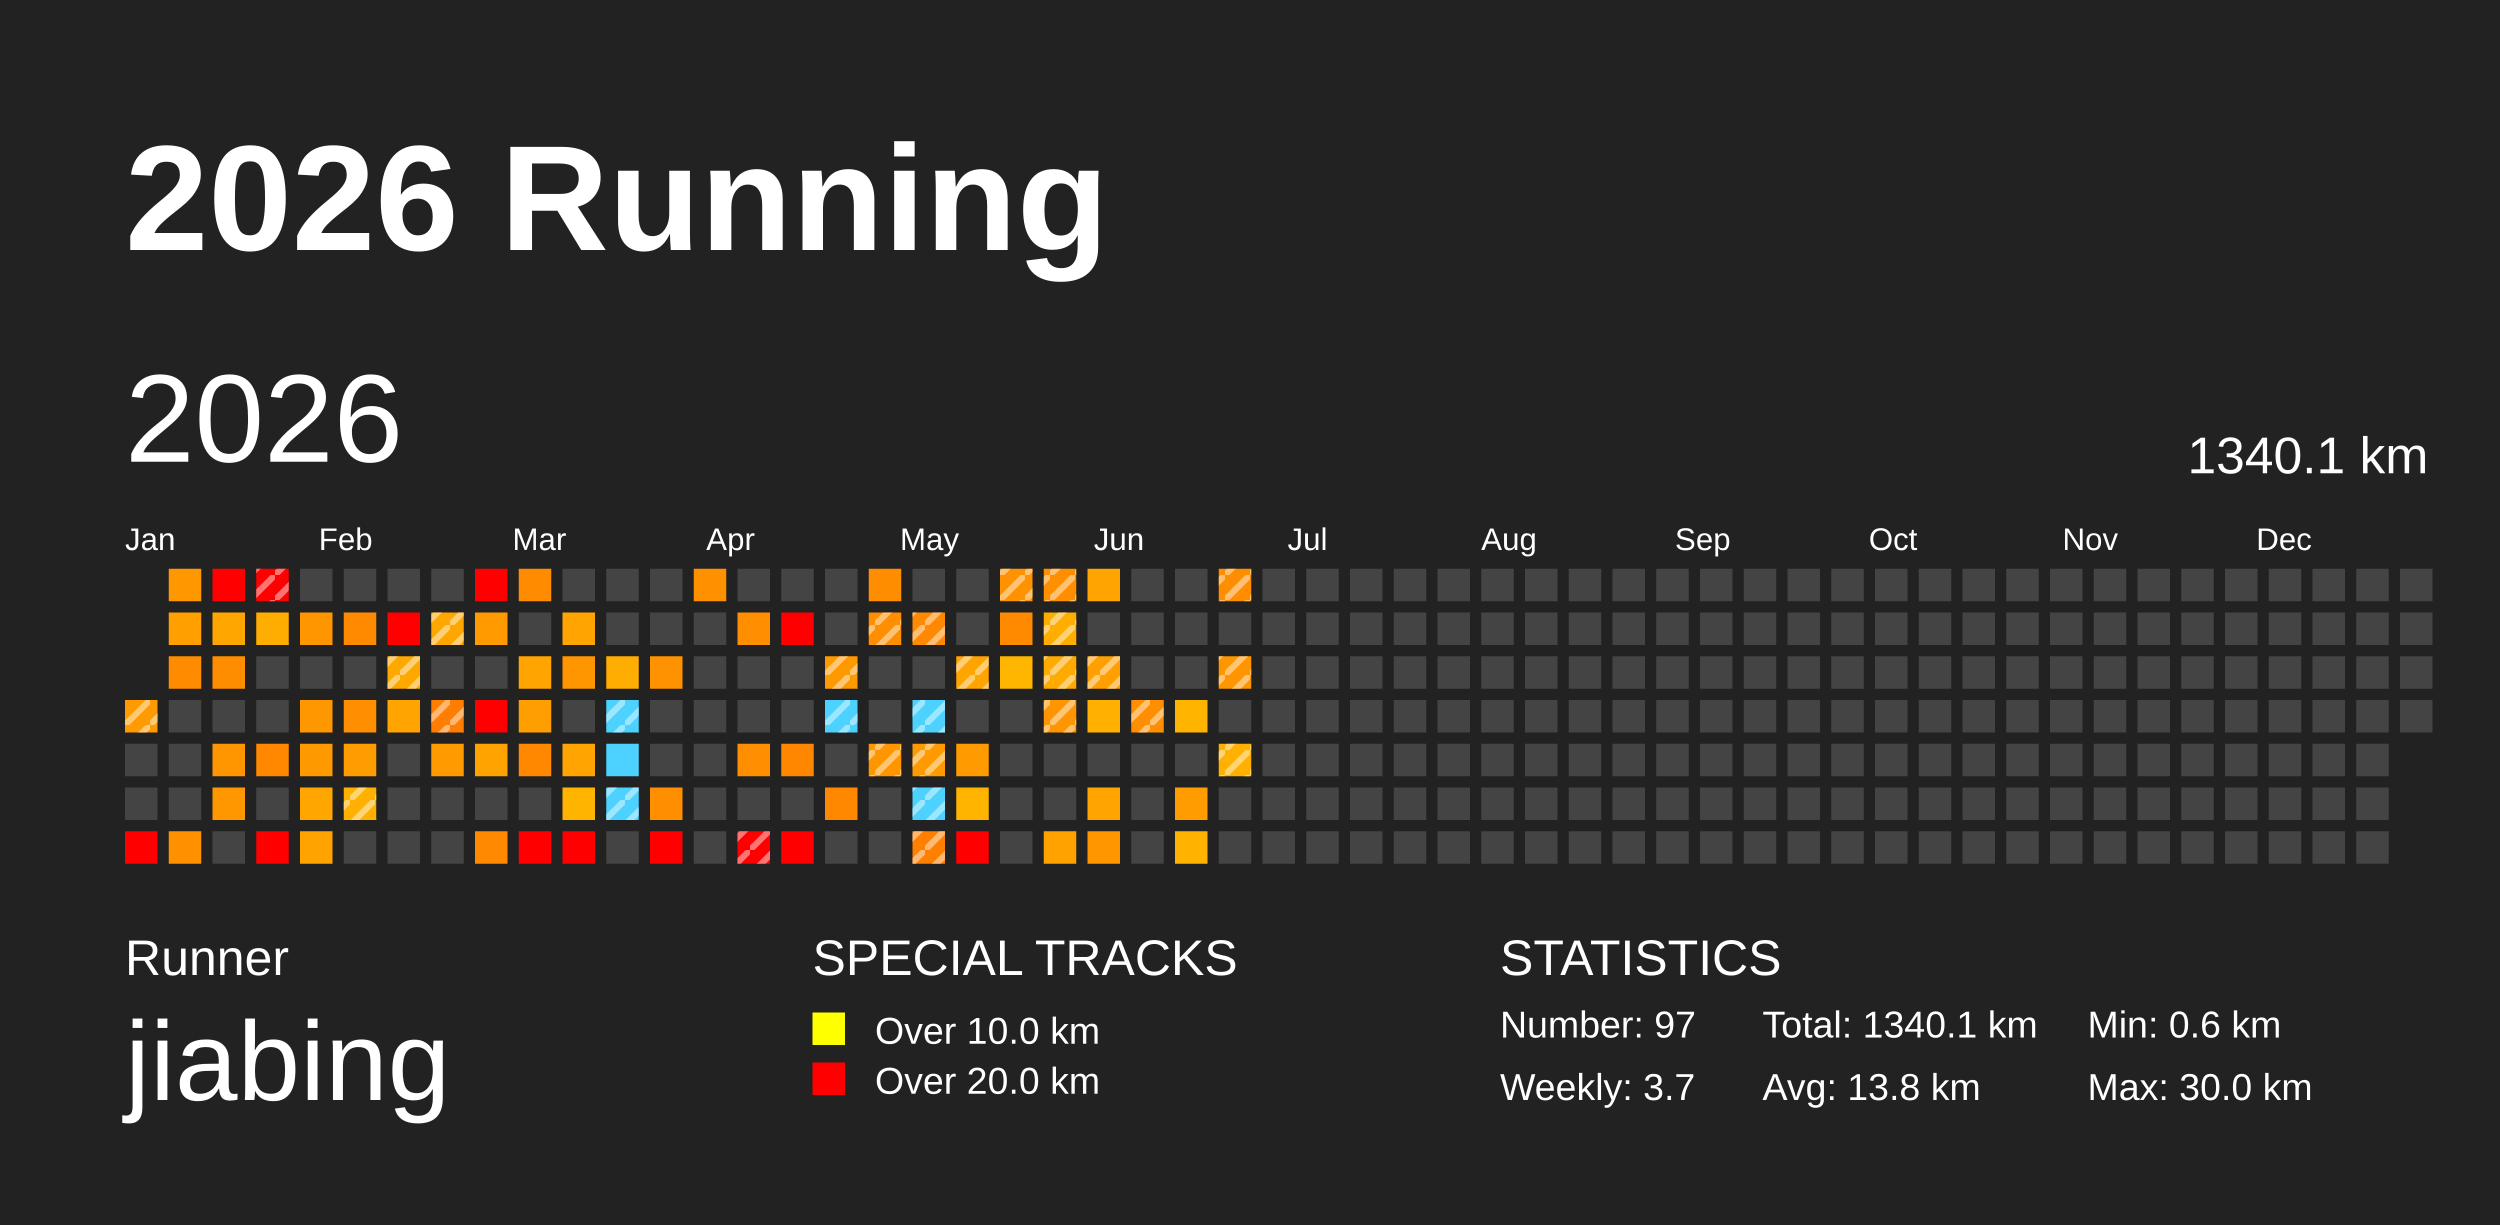
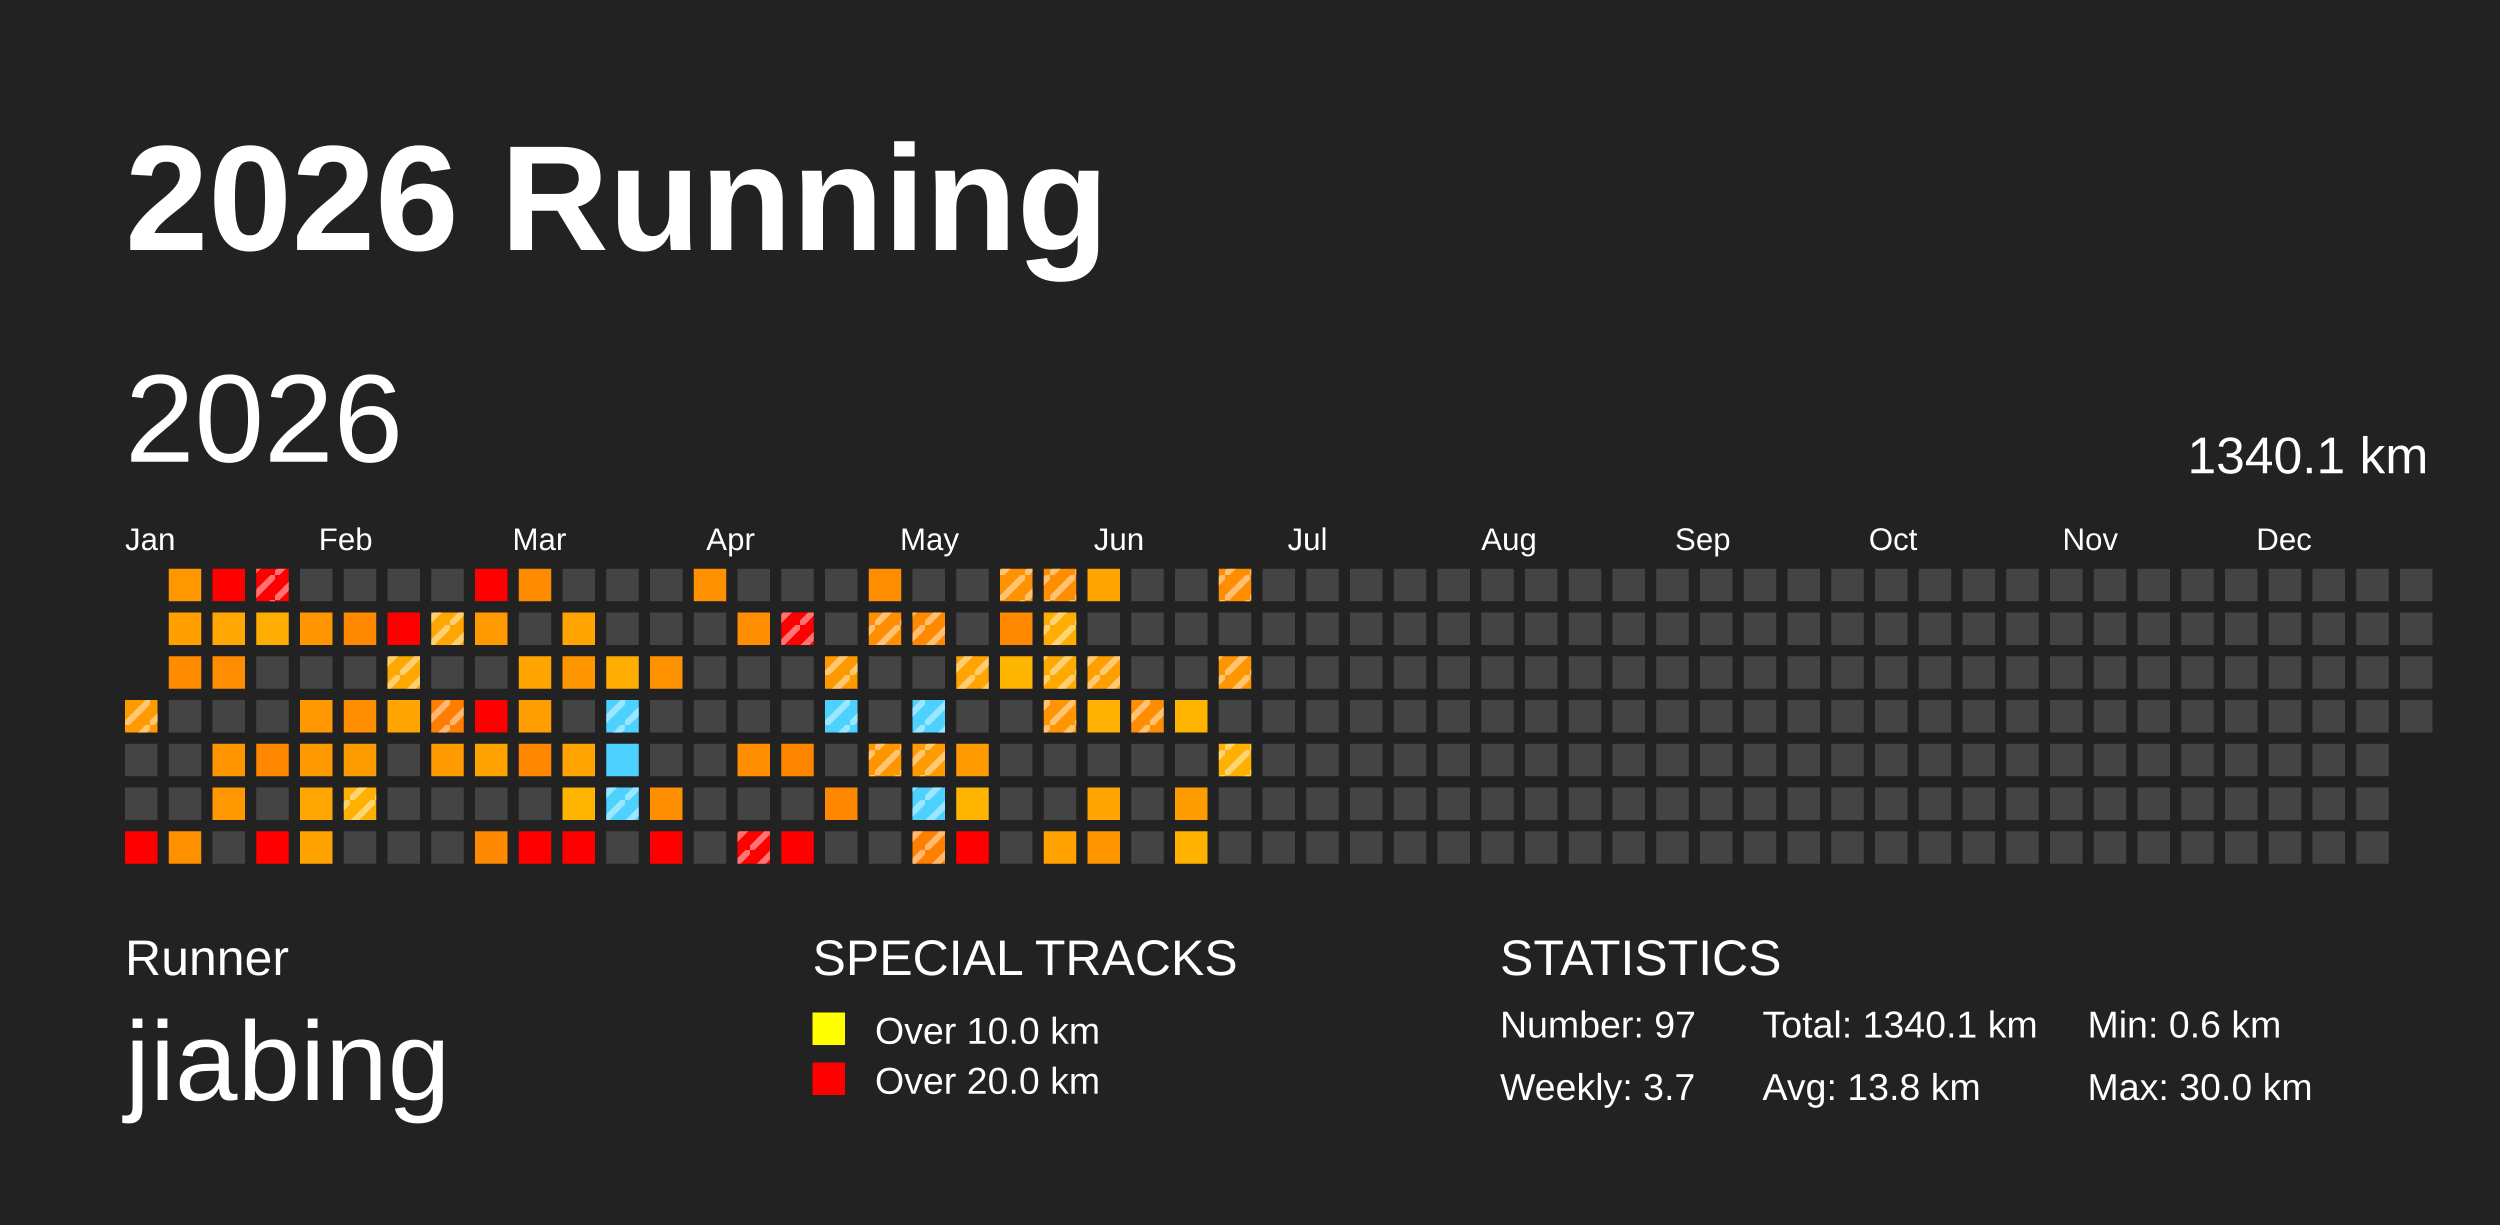
<svg xmlns="http://www.w3.org/2000/svg" baseProfile="full" height="98mm" version="1.1" viewBox="0,0,200,98" width="200mm">
  <defs>
    <pattern height="2" id="indoor-stripe" patternUnits="userSpaceOnUse" width="2">
      <line stroke="white" stroke-opacity="0.45" stroke-width="0.5" x1="0" x2="2" y1="2" y2="0" />
    </pattern>
  </defs>
  <rect fill="#222222" height="98" width="200" x="0" y="0" />
  <text fill="#FFFFFF" style="font-size:12px; font-family:Arial; font-weight:bold;" x="10" y="20">2026 Running</text>
  <text fill="#FFFFFF" style="font-size:4px; font-family:Arial" x="10" y="78">Runner</text>
  <text fill="#FFFFFF" style="font-size:9px; font-family:Arial" x="10" y="88">jiabing</text>
  <text fill="#FFFFFF" style="font-size:4px; font-family:Arial" x="65" y="78">SPECIAL TRACKS</text>
  <rect fill="yellow" height="2.6" width="2.6" x="65" y="81" />
  <text fill="#FFFFFF" style="font-size:3px; font-family:Arial" x="70" y="83.5">Over 10.0 km</text>
  <rect fill="red" height="2.6" width="2.6" x="65" y="85" />
  <text fill="#FFFFFF" style="font-size:3px; font-family:Arial" x="70" y="87.5">Over 20.0 km</text>
  <text fill="#FFFFFF" style="font-size:4px; font-family:Arial" x="120" y="78">STATISTICS</text>
  <text fill="#FFFFFF" style="font-size:3px; font-family:Arial" x="120" y="83">Number: 97</text>
  <text fill="#FFFFFF" style="font-size:3px; font-family:Arial" x="120" y="88">Weekly: 3.7</text>
  <text fill="#FFFFFF" style="font-size:3px; font-family:Arial" x="141" y="83">Total: 1340.1 km</text>
  <text fill="#FFFFFF" style="font-size:3px; font-family:Arial" x="141" y="88">Avg: 13.8 km</text>
  <text fill="#FFFFFF" style="font-size:3px; font-family:Arial" x="167" y="83">Min: 0.6 km</text>
  <text fill="#FFFFFF" style="font-size:3px; font-family:Arial" x="167" y="88">Max: 30.0 km</text>
  <text dominant-baseline="hanging" fill="#FFFFFF" style="font-size:10.0px; font-family:Arial;" x="10" y="30">2026</text>
  <text dominant-baseline="hanging" fill="#FFFFFF" style="font-size:4.125px; font-family:Arial;" x="175" y="35">1340.1 km</text>
  <text fill="#FFFFFF" style="font-size:2.5px; font-family:Arial" x="10.0" y="44">Jan</text>
  <text fill="#FFFFFF" style="font-size:2.5px; font-family:Arial" x="25.5" y="44">Feb</text>
  <text fill="#FFFFFF" style="font-size:2.5px; font-family:Arial" x="41.0" y="44">Mar</text>
  <text fill="#FFFFFF" style="font-size:2.5px; font-family:Arial" x="56.5" y="44">Apr</text>
  <text fill="#FFFFFF" style="font-size:2.5px; font-family:Arial" x="72.0" y="44">May</text>
  <text fill="#FFFFFF" style="font-size:2.5px; font-family:Arial" x="87.5" y="44">Jun</text>
  <text fill="#FFFFFF" style="font-size:2.5px; font-family:Arial" x="103.0" y="44">Jul</text>
  <text fill="#FFFFFF" style="font-size:2.5px; font-family:Arial" x="118.5" y="44">Aug</text>
  <text fill="#FFFFFF" style="font-size:2.5px; font-family:Arial" x="134.0" y="44">Sep</text>
  <text fill="#FFFFFF" style="font-size:2.5px; font-family:Arial" x="149.5" y="44">Oct</text>
  <text fill="#FFFFFF" style="font-size:2.5px; font-family:Arial" x="165.0" y="44">Nov</text>
  <text fill="#FFFFFF" style="font-size:2.5px; font-family:Arial" x="180.5" y="44">Dec</text>
  <rect fill="#ff9a00" height="2.6" width="2.6" x="10.0" y="56.0" />
  <rect fill="url(#indoor-stripe)" height="2.6" style="pointer-events: none;" width="2.6" x="10.0" y="56.0" />
  <rect fill="#444444" height="2.6" width="2.6" x="10.0" y="59.5" />
  <rect fill="#444444" height="2.6" width="2.6" x="10.0" y="63.0" />
  <rect fill="red" height="2.6" width="2.6" x="10.0" y="66.5" />
  <rect fill="#ff9800" height="2.6" width="2.6" x="13.5" y="45.5" />
  <rect fill="#ff9f00" height="2.6" width="2.6" x="13.5" y="49.0" />
  <rect fill="#ff8c00" height="2.6" width="2.6" x="13.5" y="52.5" />
  <rect fill="#444444" height="2.6" width="2.6" x="13.5" y="56.0" />
  <rect fill="#444444" height="2.6" width="2.6" x="13.5" y="59.5" />
  <rect fill="#444444" height="2.6" width="2.6" x="13.5" y="63.0" />
  <rect fill="#ff9000" height="2.6" width="2.6" x="13.5" y="66.5" />
  <rect fill="red" height="2.6" width="2.6" x="17.0" y="45.5" />
  <rect fill="#ffa700" height="2.6" width="2.6" x="17.0" y="49.0" />
  <rect fill="#ff8d00" height="2.6" width="2.6" x="17.0" y="52.5" />
  <rect fill="#444444" height="2.6" width="2.6" x="17.0" y="56.0" />
  <rect fill="#ff9600" height="2.6" width="2.6" x="17.0" y="59.5" />
  <rect fill="#ff9700" height="2.6" width="2.6" x="17.0" y="63.0" />
  <rect fill="#444444" height="2.6" width="2.6" x="17.0" y="66.5" />
  <rect fill="red" height="2.6" width="2.6" x="20.5" y="45.5" />
  <rect fill="url(#indoor-stripe)" height="2.6" style="pointer-events: none;" width="2.6" x="20.5" y="45.5" />
  <rect fill="#ffad00" height="2.6" width="2.6" x="20.5" y="49.0" />
  <rect fill="#444444" height="2.6" width="2.6" x="20.5" y="52.5" />
  <rect fill="#444444" height="2.6" width="2.6" x="20.5" y="56.0" />
  <rect fill="#ff8800" height="2.6" width="2.6" x="20.5" y="59.5" />
  <rect fill="#444444" height="2.6" width="2.6" x="20.5" y="63.0" />
  <rect fill="red" height="2.6" width="2.6" x="20.5" y="66.5" />
  <rect fill="#444444" height="2.6" width="2.6" x="24.0" y="45.5" />
  <rect fill="#ff9600" height="2.6" width="2.6" x="24.0" y="49.0" />
  <rect fill="#444444" height="2.6" width="2.6" x="24.0" y="52.5" />
  <rect fill="#ff9700" height="2.6" width="2.6" x="24.0" y="56.0" />
  <rect fill="#ff9900" height="2.6" width="2.6" x="24.0" y="59.5" />
  <rect fill="#ffa700" height="2.6" width="2.6" x="24.0" y="63.0" />
  <rect fill="#ffa300" height="2.6" width="2.6" x="24.0" y="66.5" />
  <rect fill="#444444" height="2.6" width="2.6" x="27.5" y="45.5" />
  <rect fill="#ff8a00" height="2.6" width="2.6" x="27.5" y="49.0" />
  <rect fill="#444444" height="2.6" width="2.6" x="27.5" y="52.5" />
  <rect fill="#ff8e00" height="2.6" width="2.6" x="27.5" y="56.0" />
  <rect fill="#ff9d00" height="2.6" width="2.6" x="27.5" y="59.5" />
  <rect fill="#ffb000" height="2.6" width="2.6" x="27.5" y="63.0" />
  <rect fill="url(#indoor-stripe)" height="2.6" style="pointer-events: none;" width="2.6" x="27.5" y="63.0" />
  <rect fill="#444444" height="2.6" width="2.6" x="27.5" y="66.5" />
  <rect fill="#444444" height="2.6" width="2.6" x="31.0" y="45.5" />
  <rect fill="red" height="2.6" width="2.6" x="31.0" y="49.0" />
  <rect fill="#ffa800" height="2.6" width="2.6" x="31.0" y="52.5" />
  <rect fill="url(#indoor-stripe)" height="2.6" style="pointer-events: none;" width="2.6" x="31.0" y="52.5" />
  <rect fill="#ffa400" height="2.6" width="2.6" x="31.0" y="56.0" />
  <rect fill="#444444" height="2.6" width="2.6" x="31.0" y="59.5" />
  <rect fill="#444444" height="2.6" width="2.6" x="31.0" y="63.0" />
  <rect fill="#444444" height="2.6" width="2.6" x="31.0" y="66.5" />
  <rect fill="#444444" height="2.6" width="2.6" x="34.5" y="45.5" />
  <rect fill="#ffa700" height="2.6" width="2.6" x="34.5" y="49.0" />
  <rect fill="url(#indoor-stripe)" height="2.6" style="pointer-events: none;" width="2.6" x="34.5" y="49.0" />
  <rect fill="#444444" height="2.6" width="2.6" x="34.5" y="52.5" />
  <rect fill="#ff7d00" height="2.6" width="2.6" x="34.5" y="56.0" />
  <rect fill="url(#indoor-stripe)" height="2.6" style="pointer-events: none;" width="2.6" x="34.5" y="56.0" />
  <rect fill="#ff9a00" height="2.6" width="2.6" x="34.5" y="59.5" />
  <rect fill="#444444" height="2.6" width="2.6" x="34.5" y="63.0" />
  <rect fill="#444444" height="2.6" width="2.6" x="34.5" y="66.5" />
  <rect fill="red" height="2.6" width="2.6" x="38.0" y="45.5" />
  <rect fill="#ff9a00" height="2.6" width="2.6" x="38.0" y="49.0" />
  <rect fill="#444444" height="2.6" width="2.6" x="38.0" y="52.5" />
  <rect fill="red" height="2.6" width="2.6" x="38.0" y="56.0" />
  <rect fill="#ffa300" height="2.6" width="2.6" x="38.0" y="59.5" />
  <rect fill="#444444" height="2.6" width="2.6" x="38.0" y="63.0" />
  <rect fill="#ff8900" height="2.6" width="2.6" x="38.0" y="66.5" />
  <rect fill="#ff8b00" height="2.6" width="2.6" x="41.5" y="45.5" />
  <rect fill="#444444" height="2.6" width="2.6" x="41.5" y="49.0" />
  <rect fill="#ffa400" height="2.6" width="2.6" x="41.5" y="52.5" />
  <rect fill="#ff9e00" height="2.6" width="2.6" x="41.5" y="56.0" />
  <rect fill="#ff8800" height="2.6" width="2.6" x="41.5" y="59.5" />
  <rect fill="#444444" height="2.6" width="2.6" x="41.5" y="63.0" />
  <rect fill="red" height="2.6" width="2.6" x="41.5" y="66.5" />
  <rect fill="#444444" height="2.6" width="2.6" x="45.0" y="45.5" />
  <rect fill="#ffa400" height="2.6" width="2.6" x="45.0" y="49.0" />
  <rect fill="#ff9600" height="2.6" width="2.6" x="45.0" y="52.5" />
  <rect fill="#444444" height="2.6" width="2.6" x="45.0" y="56.0" />
  <rect fill="#ffa400" height="2.6" width="2.6" x="45.0" y="59.5" />
  <rect fill="#ffb400" height="2.6" width="2.6" x="45.0" y="63.0" />
  <rect fill="red" height="2.6" width="2.6" x="45.0" y="66.5" />
  <rect fill="#444444" height="2.6" width="2.6" x="48.5" y="45.5" />
  <rect fill="#444444" height="2.6" width="2.6" x="48.5" y="49.0" />
  <rect fill="#ffad00" height="2.6" width="2.6" x="48.5" y="52.5" />
  <rect fill="#4dd2ff" height="2.6" width="2.6" x="48.5" y="56.0" />
  <rect fill="url(#indoor-stripe)" height="2.6" style="pointer-events: none;" width="2.6" x="48.5" y="56.0" />
  <rect fill="#4dd2ff" height="2.6" width="2.6" x="48.5" y="59.5" />
  <rect fill="#4dd2ff" height="2.6" width="2.6" x="48.5" y="63.0" />
  <rect fill="url(#indoor-stripe)" height="2.6" style="pointer-events: none;" width="2.6" x="48.5" y="63.0" />
  <rect fill="#444444" height="2.6" width="2.6" x="48.5" y="66.5" />
  <rect fill="#444444" height="2.6" width="2.6" x="52.0" y="45.5" />
  <rect fill="#444444" height="2.6" width="2.6" x="52.0" y="49.0" />
  <rect fill="#ff9200" height="2.6" width="2.6" x="52.0" y="52.5" />
  <rect fill="#444444" height="2.6" width="2.6" x="52.0" y="56.0" />
  <rect fill="#444444" height="2.6" width="2.6" x="52.0" y="59.5" />
  <rect fill="#ff8e00" height="2.6" width="2.6" x="52.0" y="63.0" />
  <rect fill="red" height="2.6" width="2.6" x="52.0" y="66.5" />
  <rect fill="#ff9100" height="2.6" width="2.6" x="55.5" y="45.5" />
  <rect fill="#444444" height="2.6" width="2.6" x="55.5" y="49.0" />
  <rect fill="#444444" height="2.6" width="2.6" x="55.5" y="52.5" />
  <rect fill="#444444" height="2.6" width="2.6" x="55.5" y="56.0" />
  <rect fill="#444444" height="2.6" width="2.6" x="55.5" y="59.5" />
  <rect fill="#444444" height="2.6" width="2.6" x="55.5" y="63.0" />
  <rect fill="#444444" height="2.6" width="2.6" x="55.5" y="66.5" />
  <rect fill="#444444" height="2.6" width="2.6" x="59.0" y="45.5" />
  <rect fill="#ff8e00" height="2.6" width="2.6" x="59.0" y="49.0" />
  <rect fill="#444444" height="2.6" width="2.6" x="59.0" y="52.5" />
  <rect fill="#444444" height="2.6" width="2.6" x="59.0" y="56.0" />
  <rect fill="#ff8e00" height="2.6" width="2.6" x="59.0" y="59.5" />
  <rect fill="#444444" height="2.6" width="2.6" x="59.0" y="63.0" />
  <rect fill="red" height="2.6" width="2.6" x="59.0" y="66.5" />
  <rect fill="url(#indoor-stripe)" height="2.6" style="pointer-events: none;" width="2.6" x="59.0" y="66.5" />
  <rect fill="#444444" height="2.6" width="2.6" x="62.5" y="45.5" />
  <rect fill="red" height="2.6" width="2.6" x="62.5" y="49.0" />
+   <rect fill="url(#indoor-stripe)" height="2.6" style="pointer-events: none;" width="2.6" x="62.5" y="49.0" />
  <rect fill="#444444" height="2.6" width="2.6" x="62.5" y="52.5" />
  <rect fill="#444444" height="2.6" width="2.6" x="62.5" y="56.0" />
  <rect fill="#ff8700" height="2.6" width="2.6" x="62.5" y="59.5" />
  <rect fill="#444444" height="2.6" width="2.6" x="62.5" y="63.0" />
  <rect fill="red" height="2.6" width="2.6" x="62.5" y="66.5" />
  <rect fill="#444444" height="2.6" width="2.6" x="66.0" y="45.5" />
  <rect fill="#444444" height="2.6" width="2.6" x="66.0" y="49.0" />
  <rect fill="#ff9900" height="2.6" width="2.6" x="66.0" y="52.5" />
  <rect fill="url(#indoor-stripe)" height="2.6" style="pointer-events: none;" width="2.6" x="66.0" y="52.5" />
  <rect fill="#4dd2ff" height="2.6" width="2.6" x="66.0" y="56.0" />
  <rect fill="url(#indoor-stripe)" height="2.6" style="pointer-events: none;" width="2.6" x="66.0" y="56.0" />
  <rect fill="#444444" height="2.6" width="2.6" x="66.0" y="59.5" />
  <rect fill="#ff8800" height="2.6" width="2.6" x="66.0" y="63.0" />
  <rect fill="#444444" height="2.6" width="2.6" x="66.0" y="66.5" />
  <rect fill="#ff8d00" height="2.6" width="2.6" x="69.5" y="45.5" />
  <rect fill="#ff8e00" height="2.6" width="2.6" x="69.5" y="49.0" />
  <rect fill="url(#indoor-stripe)" height="2.6" style="pointer-events: none;" width="2.6" x="69.5" y="49.0" />
  <rect fill="#444444" height="2.6" width="2.6" x="69.5" y="52.5" />
  <rect fill="#444444" height="2.6" width="2.6" x="69.5" y="56.0" />
  <rect fill="#ff9600" height="2.6" width="2.6" x="69.5" y="59.5" />
  <rect fill="url(#indoor-stripe)" height="2.6" style="pointer-events: none;" width="2.6" x="69.5" y="59.5" />
  <rect fill="#444444" height="2.6" width="2.6" x="69.5" y="63.0" />
  <rect fill="#444444" height="2.6" width="2.6" x="69.5" y="66.5" />
  <rect fill="#444444" height="2.6" width="2.6" x="73.0" y="45.5" />
  <rect fill="#ff8900" height="2.6" width="2.6" x="73.0" y="49.0" />
  <rect fill="url(#indoor-stripe)" height="2.6" style="pointer-events: none;" width="2.6" x="73.0" y="49.0" />
  <rect fill="#444444" height="2.6" width="2.6" x="73.0" y="52.5" />
  <rect fill="#4dd2ff" height="2.6" width="2.6" x="73.0" y="56.0" />
  <rect fill="url(#indoor-stripe)" height="2.6" style="pointer-events: none;" width="2.6" x="73.0" y="56.0" />
  <rect fill="#ff9b00" height="2.6" width="2.6" x="73.0" y="59.5" />
  <rect fill="url(#indoor-stripe)" height="2.6" style="pointer-events: none;" width="2.6" x="73.0" y="59.5" />
  <rect fill="#4dd2ff" height="2.6" width="2.6" x="73.0" y="63.0" />
  <rect fill="url(#indoor-stripe)" height="2.6" style="pointer-events: none;" width="2.6" x="73.0" y="63.0" />
  <rect fill="#ff8000" height="2.6" width="2.6" x="73.0" y="66.5" />
  <rect fill="url(#indoor-stripe)" height="2.6" style="pointer-events: none;" width="2.6" x="73.0" y="66.5" />
  <rect fill="#444444" height="2.6" width="2.6" x="76.5" y="45.5" />
  <rect fill="#444444" height="2.6" width="2.6" x="76.5" y="49.0" />
  <rect fill="#ffa400" height="2.6" width="2.6" x="76.5" y="52.5" />
  <rect fill="url(#indoor-stripe)" height="2.6" style="pointer-events: none;" width="2.6" x="76.5" y="52.5" />
  <rect fill="#444444" height="2.6" width="2.6" x="76.5" y="56.0" />
  <rect fill="#ff9a00" height="2.6" width="2.6" x="76.5" y="59.5" />
  <rect fill="#ffb500" height="2.6" width="2.6" x="76.5" y="63.0" />
  <rect fill="red" height="2.6" width="2.6" x="76.5" y="66.5" />
  <rect fill="#ff9200" height="2.6" width="2.6" x="80.0" y="45.5" />
  <rect fill="url(#indoor-stripe)" height="2.6" style="pointer-events: none;" width="2.6" x="80.0" y="45.5" />
  <rect fill="#ff8a00" height="2.6" width="2.6" x="80.0" y="49.0" />
  <rect fill="#ffb600" height="2.6" width="2.6" x="80.0" y="52.5" />
  <rect fill="#444444" height="2.6" width="2.6" x="80.0" y="56.0" />
  <rect fill="#444444" height="2.6" width="2.6" x="80.0" y="59.5" />
  <rect fill="#444444" height="2.6" width="2.6" x="80.0" y="63.0" />
  <rect fill="#444444" height="2.6" width="2.6" x="80.0" y="66.5" />
  <rect fill="#ff8f00" height="2.6" width="2.6" x="83.5" y="45.5" />
  <rect fill="url(#indoor-stripe)" height="2.6" style="pointer-events: none;" width="2.6" x="83.5" y="45.5" />
  <rect fill="#ffae00" height="2.6" width="2.6" x="83.5" y="49.0" />
  <rect fill="url(#indoor-stripe)" height="2.6" style="pointer-events: none;" width="2.6" x="83.5" y="49.0" />
  <rect fill="#ffaa00" height="2.6" width="2.6" x="83.5" y="52.5" />
  <rect fill="url(#indoor-stripe)" height="2.6" style="pointer-events: none;" width="2.6" x="83.5" y="52.5" />
  <rect fill="#ff9500" height="2.6" width="2.6" x="83.5" y="56.0" />
  <rect fill="url(#indoor-stripe)" height="2.6" style="pointer-events: none;" width="2.6" x="83.5" y="56.0" />
  <rect fill="#444444" height="2.6" width="2.6" x="83.5" y="59.5" />
  <rect fill="#444444" height="2.6" width="2.6" x="83.5" y="63.0" />
  <rect fill="#ffa200" height="2.6" width="2.6" x="83.5" y="66.5" />
  <rect fill="#ffa400" height="2.6" width="2.6" x="87.0" y="45.5" />
  <rect fill="#444444" height="2.6" width="2.6" x="87.0" y="49.0" />
  <rect fill="#ff9f00" height="2.6" width="2.6" x="87.0" y="52.5" />
  <rect fill="url(#indoor-stripe)" height="2.6" style="pointer-events: none;" width="2.6" x="87.0" y="52.5" />
  <rect fill="#ffb000" height="2.6" width="2.6" x="87.0" y="56.0" />
  <rect fill="#444444" height="2.6" width="2.6" x="87.0" y="59.5" />
  <rect fill="#ffa400" height="2.6" width="2.6" x="87.0" y="63.0" />
  <rect fill="#ff9600" height="2.6" width="2.6" x="87.0" y="66.5" />
  <rect fill="#444444" height="2.6" width="2.6" x="90.5" y="45.5" />
  <rect fill="#444444" height="2.6" width="2.6" x="90.5" y="49.0" />
  <rect fill="#444444" height="2.6" width="2.6" x="90.5" y="52.5" />
  <rect fill="#ff8f00" height="2.6" width="2.6" x="90.5" y="56.0" />
  <rect fill="url(#indoor-stripe)" height="2.6" style="pointer-events: none;" width="2.6" x="90.5" y="56.0" />
  <rect fill="#444444" height="2.6" width="2.6" x="90.5" y="59.5" />
  <rect fill="#444444" height="2.6" width="2.6" x="90.5" y="63.0" />
  <rect fill="#444444" height="2.6" width="2.6" x="90.5" y="66.5" />
  <rect fill="#444444" height="2.6" width="2.6" x="94.0" y="45.5" />
  <rect fill="#444444" height="2.6" width="2.6" x="94.0" y="49.0" />
  <rect fill="#444444" height="2.6" width="2.6" x="94.0" y="52.5" />
  <rect fill="#ffb400" height="2.6" width="2.6" x="94.0" y="56.0" />
  <rect fill="#444444" height="2.6" width="2.6" x="94.0" y="59.5" />
  <rect fill="#ff9d00" height="2.6" width="2.6" x="94.0" y="63.0" />
  <rect fill="#ffb300" height="2.6" width="2.6" x="94.0" y="66.5" />
  <rect fill="#ff8d00" height="2.6" width="2.6" x="97.5" y="45.5" />
  <rect fill="url(#indoor-stripe)" height="2.6" style="pointer-events: none;" width="2.6" x="97.5" y="45.5" />
  <rect fill="#444444" height="2.6" width="2.6" x="97.5" y="49.0" />
  <rect fill="#ff9600" height="2.6" width="2.6" x="97.5" y="52.5" />
  <rect fill="url(#indoor-stripe)" height="2.6" style="pointer-events: none;" width="2.6" x="97.5" y="52.5" />
  <rect fill="#444444" height="2.6" width="2.6" x="97.5" y="56.0" />
  <rect fill="#ffb000" height="2.6" width="2.6" x="97.5" y="59.5" />
  <rect fill="url(#indoor-stripe)" height="2.6" style="pointer-events: none;" width="2.6" x="97.5" y="59.5" />
  <rect fill="#444444" height="2.6" width="2.6" x="97.5" y="63.0" />
  <rect fill="#444444" height="2.6" width="2.6" x="97.5" y="66.5" />
  <rect fill="#444444" height="2.6" width="2.6" x="101.0" y="45.5" />
  <rect fill="#444444" height="2.6" width="2.6" x="101.0" y="49.0" />
  <rect fill="#444444" height="2.6" width="2.6" x="101.0" y="52.5" />
  <rect fill="#444444" height="2.6" width="2.6" x="101.0" y="56.0" />
  <rect fill="#444444" height="2.6" width="2.6" x="101.0" y="59.5" />
  <rect fill="#444444" height="2.6" width="2.6" x="101.0" y="63.0" />
  <rect fill="#444444" height="2.6" width="2.6" x="101.0" y="66.5" />
  <rect fill="#444444" height="2.6" width="2.6" x="104.5" y="45.5" />
  <rect fill="#444444" height="2.6" width="2.6" x="104.5" y="49.0" />
  <rect fill="#444444" height="2.6" width="2.6" x="104.5" y="52.5" />
  <rect fill="#444444" height="2.6" width="2.6" x="104.5" y="56.0" />
  <rect fill="#444444" height="2.6" width="2.6" x="104.5" y="59.5" />
  <rect fill="#444444" height="2.6" width="2.6" x="104.5" y="63.0" />
  <rect fill="#444444" height="2.6" width="2.6" x="104.5" y="66.5" />
  <rect fill="#444444" height="2.6" width="2.6" x="108.0" y="45.5" />
  <rect fill="#444444" height="2.6" width="2.6" x="108.0" y="49.0" />
  <rect fill="#444444" height="2.6" width="2.6" x="108.0" y="52.5" />
  <rect fill="#444444" height="2.6" width="2.6" x="108.0" y="56.0" />
  <rect fill="#444444" height="2.6" width="2.6" x="108.0" y="59.5" />
  <rect fill="#444444" height="2.6" width="2.6" x="108.0" y="63.0" />
  <rect fill="#444444" height="2.6" width="2.6" x="108.0" y="66.5" />
  <rect fill="#444444" height="2.6" width="2.6" x="111.5" y="45.5" />
  <rect fill="#444444" height="2.6" width="2.6" x="111.5" y="49.0" />
  <rect fill="#444444" height="2.6" width="2.6" x="111.5" y="52.5" />
  <rect fill="#444444" height="2.6" width="2.6" x="111.5" y="56.0" />
  <rect fill="#444444" height="2.6" width="2.6" x="111.5" y="59.5" />
  <rect fill="#444444" height="2.6" width="2.6" x="111.5" y="63.0" />
  <rect fill="#444444" height="2.6" width="2.6" x="111.5" y="66.5" />
  <rect fill="#444444" height="2.6" width="2.6" x="115.0" y="45.5" />
  <rect fill="#444444" height="2.6" width="2.6" x="115.0" y="49.0" />
  <rect fill="#444444" height="2.6" width="2.6" x="115.0" y="52.5" />
  <rect fill="#444444" height="2.6" width="2.6" x="115.0" y="56.0" />
  <rect fill="#444444" height="2.6" width="2.6" x="115.0" y="59.5" />
  <rect fill="#444444" height="2.6" width="2.6" x="115.0" y="63.0" />
  <rect fill="#444444" height="2.6" width="2.6" x="115.0" y="66.5" />
  <rect fill="#444444" height="2.6" width="2.6" x="118.5" y="45.5" />
  <rect fill="#444444" height="2.6" width="2.6" x="118.5" y="49.0" />
  <rect fill="#444444" height="2.6" width="2.6" x="118.5" y="52.5" />
  <rect fill="#444444" height="2.6" width="2.6" x="118.5" y="56.0" />
  <rect fill="#444444" height="2.6" width="2.6" x="118.5" y="59.5" />
  <rect fill="#444444" height="2.6" width="2.6" x="118.5" y="63.0" />
  <rect fill="#444444" height="2.6" width="2.6" x="118.5" y="66.5" />
  <rect fill="#444444" height="2.6" width="2.6" x="122.0" y="45.5" />
  <rect fill="#444444" height="2.6" width="2.6" x="122.0" y="49.0" />
  <rect fill="#444444" height="2.6" width="2.6" x="122.0" y="52.5" />
  <rect fill="#444444" height="2.6" width="2.6" x="122.0" y="56.0" />
  <rect fill="#444444" height="2.6" width="2.6" x="122.0" y="59.5" />
  <rect fill="#444444" height="2.6" width="2.6" x="122.0" y="63.0" />
  <rect fill="#444444" height="2.6" width="2.6" x="122.0" y="66.5" />
  <rect fill="#444444" height="2.6" width="2.6" x="125.5" y="45.5" />
  <rect fill="#444444" height="2.6" width="2.6" x="125.5" y="49.0" />
  <rect fill="#444444" height="2.6" width="2.6" x="125.5" y="52.5" />
  <rect fill="#444444" height="2.6" width="2.6" x="125.5" y="56.0" />
  <rect fill="#444444" height="2.6" width="2.6" x="125.5" y="59.5" />
  <rect fill="#444444" height="2.6" width="2.6" x="125.5" y="63.0" />
  <rect fill="#444444" height="2.6" width="2.6" x="125.5" y="66.5" />
  <rect fill="#444444" height="2.6" width="2.6" x="129.0" y="45.5" />
  <rect fill="#444444" height="2.6" width="2.6" x="129.0" y="49.0" />
  <rect fill="#444444" height="2.6" width="2.6" x="129.0" y="52.5" />
  <rect fill="#444444" height="2.6" width="2.6" x="129.0" y="56.0" />
  <rect fill="#444444" height="2.6" width="2.6" x="129.0" y="59.5" />
  <rect fill="#444444" height="2.6" width="2.6" x="129.0" y="63.0" />
  <rect fill="#444444" height="2.6" width="2.6" x="129.0" y="66.5" />
  <rect fill="#444444" height="2.6" width="2.6" x="132.5" y="45.5" />
  <rect fill="#444444" height="2.6" width="2.6" x="132.5" y="49.0" />
  <rect fill="#444444" height="2.6" width="2.6" x="132.5" y="52.5" />
  <rect fill="#444444" height="2.6" width="2.6" x="132.5" y="56.0" />
  <rect fill="#444444" height="2.6" width="2.6" x="132.5" y="59.5" />
  <rect fill="#444444" height="2.6" width="2.6" x="132.5" y="63.0" />
  <rect fill="#444444" height="2.6" width="2.6" x="132.5" y="66.5" />
  <rect fill="#444444" height="2.6" width="2.6" x="136.0" y="45.5" />
  <rect fill="#444444" height="2.6" width="2.6" x="136.0" y="49.0" />
  <rect fill="#444444" height="2.6" width="2.6" x="136.0" y="52.5" />
  <rect fill="#444444" height="2.6" width="2.6" x="136.0" y="56.0" />
  <rect fill="#444444" height="2.6" width="2.6" x="136.0" y="59.5" />
  <rect fill="#444444" height="2.6" width="2.6" x="136.0" y="63.0" />
  <rect fill="#444444" height="2.6" width="2.6" x="136.0" y="66.5" />
  <rect fill="#444444" height="2.6" width="2.6" x="139.5" y="45.5" />
  <rect fill="#444444" height="2.6" width="2.6" x="139.5" y="49.0" />
  <rect fill="#444444" height="2.6" width="2.6" x="139.5" y="52.5" />
  <rect fill="#444444" height="2.6" width="2.6" x="139.5" y="56.0" />
  <rect fill="#444444" height="2.6" width="2.6" x="139.5" y="59.5" />
  <rect fill="#444444" height="2.6" width="2.6" x="139.5" y="63.0" />
  <rect fill="#444444" height="2.6" width="2.6" x="139.5" y="66.5" />
  <rect fill="#444444" height="2.6" width="2.6" x="143.0" y="45.5" />
  <rect fill="#444444" height="2.6" width="2.6" x="143.0" y="49.0" />
  <rect fill="#444444" height="2.6" width="2.6" x="143.0" y="52.5" />
  <rect fill="#444444" height="2.6" width="2.6" x="143.0" y="56.0" />
  <rect fill="#444444" height="2.6" width="2.6" x="143.0" y="59.5" />
  <rect fill="#444444" height="2.6" width="2.6" x="143.0" y="63.0" />
  <rect fill="#444444" height="2.6" width="2.6" x="143.0" y="66.5" />
  <rect fill="#444444" height="2.6" width="2.6" x="146.5" y="45.5" />
  <rect fill="#444444" height="2.6" width="2.6" x="146.5" y="49.0" />
  <rect fill="#444444" height="2.6" width="2.6" x="146.5" y="52.5" />
  <rect fill="#444444" height="2.6" width="2.6" x="146.5" y="56.0" />
  <rect fill="#444444" height="2.6" width="2.6" x="146.5" y="59.5" />
  <rect fill="#444444" height="2.6" width="2.6" x="146.5" y="63.0" />
  <rect fill="#444444" height="2.6" width="2.6" x="146.5" y="66.5" />
  <rect fill="#444444" height="2.6" width="2.6" x="150.0" y="45.5" />
  <rect fill="#444444" height="2.6" width="2.6" x="150.0" y="49.0" />
  <rect fill="#444444" height="2.6" width="2.6" x="150.0" y="52.5" />
  <rect fill="#444444" height="2.6" width="2.6" x="150.0" y="56.0" />
  <rect fill="#444444" height="2.6" width="2.6" x="150.0" y="59.5" />
  <rect fill="#444444" height="2.6" width="2.6" x="150.0" y="63.0" />
  <rect fill="#444444" height="2.6" width="2.6" x="150.0" y="66.5" />
  <rect fill="#444444" height="2.6" width="2.6" x="153.5" y="45.5" />
  <rect fill="#444444" height="2.6" width="2.6" x="153.5" y="49.0" />
  <rect fill="#444444" height="2.6" width="2.6" x="153.5" y="52.5" />
  <rect fill="#444444" height="2.6" width="2.6" x="153.5" y="56.0" />
  <rect fill="#444444" height="2.6" width="2.6" x="153.5" y="59.5" />
  <rect fill="#444444" height="2.6" width="2.6" x="153.5" y="63.0" />
  <rect fill="#444444" height="2.6" width="2.6" x="153.5" y="66.5" />
  <rect fill="#444444" height="2.6" width="2.6" x="157.0" y="45.5" />
  <rect fill="#444444" height="2.6" width="2.6" x="157.0" y="49.0" />
  <rect fill="#444444" height="2.6" width="2.6" x="157.0" y="52.5" />
  <rect fill="#444444" height="2.6" width="2.6" x="157.0" y="56.0" />
  <rect fill="#444444" height="2.6" width="2.6" x="157.0" y="59.5" />
  <rect fill="#444444" height="2.6" width="2.6" x="157.0" y="63.0" />
  <rect fill="#444444" height="2.6" width="2.6" x="157.0" y="66.5" />
  <rect fill="#444444" height="2.6" width="2.6" x="160.5" y="45.5" />
  <rect fill="#444444" height="2.6" width="2.6" x="160.5" y="49.0" />
  <rect fill="#444444" height="2.6" width="2.6" x="160.5" y="52.5" />
  <rect fill="#444444" height="2.6" width="2.6" x="160.5" y="56.0" />
  <rect fill="#444444" height="2.6" width="2.6" x="160.5" y="59.5" />
  <rect fill="#444444" height="2.6" width="2.6" x="160.5" y="63.0" />
  <rect fill="#444444" height="2.6" width="2.6" x="160.5" y="66.5" />
  <rect fill="#444444" height="2.6" width="2.6" x="164.0" y="45.5" />
  <rect fill="#444444" height="2.6" width="2.6" x="164.0" y="49.0" />
  <rect fill="#444444" height="2.6" width="2.6" x="164.0" y="52.5" />
  <rect fill="#444444" height="2.6" width="2.6" x="164.0" y="56.0" />
  <rect fill="#444444" height="2.6" width="2.6" x="164.0" y="59.5" />
  <rect fill="#444444" height="2.6" width="2.6" x="164.0" y="63.0" />
  <rect fill="#444444" height="2.6" width="2.6" x="164.0" y="66.5" />
  <rect fill="#444444" height="2.6" width="2.6" x="167.5" y="45.5" />
  <rect fill="#444444" height="2.6" width="2.6" x="167.5" y="49.0" />
  <rect fill="#444444" height="2.6" width="2.6" x="167.5" y="52.5" />
  <rect fill="#444444" height="2.6" width="2.6" x="167.5" y="56.0" />
  <rect fill="#444444" height="2.6" width="2.6" x="167.5" y="59.5" />
  <rect fill="#444444" height="2.6" width="2.6" x="167.5" y="63.0" />
  <rect fill="#444444" height="2.6" width="2.6" x="167.5" y="66.5" />
  <rect fill="#444444" height="2.6" width="2.6" x="171.0" y="45.5" />
  <rect fill="#444444" height="2.6" width="2.6" x="171.0" y="49.0" />
  <rect fill="#444444" height="2.6" width="2.6" x="171.0" y="52.5" />
  <rect fill="#444444" height="2.6" width="2.6" x="171.0" y="56.0" />
  <rect fill="#444444" height="2.6" width="2.6" x="171.0" y="59.5" />
  <rect fill="#444444" height="2.6" width="2.6" x="171.0" y="63.0" />
  <rect fill="#444444" height="2.6" width="2.6" x="171.0" y="66.5" />
  <rect fill="#444444" height="2.6" width="2.6" x="174.5" y="45.5" />
  <rect fill="#444444" height="2.6" width="2.6" x="174.5" y="49.0" />
  <rect fill="#444444" height="2.6" width="2.6" x="174.5" y="52.5" />
  <rect fill="#444444" height="2.6" width="2.6" x="174.5" y="56.0" />
  <rect fill="#444444" height="2.6" width="2.6" x="174.5" y="59.5" />
  <rect fill="#444444" height="2.6" width="2.6" x="174.5" y="63.0" />
  <rect fill="#444444" height="2.6" width="2.6" x="174.5" y="66.5" />
  <rect fill="#444444" height="2.6" width="2.6" x="178.0" y="45.5" />
  <rect fill="#444444" height="2.6" width="2.6" x="178.0" y="49.0" />
  <rect fill="#444444" height="2.6" width="2.6" x="178.0" y="52.5" />
  <rect fill="#444444" height="2.6" width="2.6" x="178.0" y="56.0" />
  <rect fill="#444444" height="2.6" width="2.6" x="178.0" y="59.5" />
  <rect fill="#444444" height="2.6" width="2.6" x="178.0" y="63.0" />
  <rect fill="#444444" height="2.6" width="2.6" x="178.0" y="66.5" />
  <rect fill="#444444" height="2.6" width="2.6" x="181.5" y="45.5" />
  <rect fill="#444444" height="2.6" width="2.6" x="181.5" y="49.0" />
  <rect fill="#444444" height="2.6" width="2.6" x="181.5" y="52.5" />
  <rect fill="#444444" height="2.6" width="2.6" x="181.5" y="56.0" />
  <rect fill="#444444" height="2.6" width="2.6" x="181.5" y="59.5" />
  <rect fill="#444444" height="2.6" width="2.6" x="181.5" y="63.0" />
  <rect fill="#444444" height="2.6" width="2.6" x="181.5" y="66.5" />
  <rect fill="#444444" height="2.6" width="2.6" x="185.0" y="45.5" />
  <rect fill="#444444" height="2.6" width="2.6" x="185.0" y="49.0" />
  <rect fill="#444444" height="2.6" width="2.6" x="185.0" y="52.5" />
  <rect fill="#444444" height="2.6" width="2.6" x="185.0" y="56.0" />
  <rect fill="#444444" height="2.6" width="2.6" x="185.0" y="59.5" />
  <rect fill="#444444" height="2.6" width="2.6" x="185.0" y="63.0" />
  <rect fill="#444444" height="2.6" width="2.6" x="185.0" y="66.5" />
  <rect fill="#444444" height="2.6" width="2.6" x="188.5" y="45.5" />
  <rect fill="#444444" height="2.6" width="2.6" x="188.5" y="49.0" />
  <rect fill="#444444" height="2.6" width="2.6" x="188.5" y="52.5" />
  <rect fill="#444444" height="2.6" width="2.6" x="188.5" y="56.0" />
  <rect fill="#444444" height="2.6" width="2.6" x="188.5" y="59.5" />
  <rect fill="#444444" height="2.6" width="2.6" x="188.5" y="63.0" />
  <rect fill="#444444" height="2.6" width="2.6" x="188.5" y="66.5" />
  <rect fill="#444444" height="2.6" width="2.6" x="192.0" y="45.5" />
  <rect fill="#444444" height="2.6" width="2.6" x="192.0" y="49.0" />
  <rect fill="#444444" height="2.6" width="2.6" x="192.0" y="52.5" />
  <rect fill="#444444" height="2.6" width="2.6" x="192.0" y="56.0" />
</svg>
